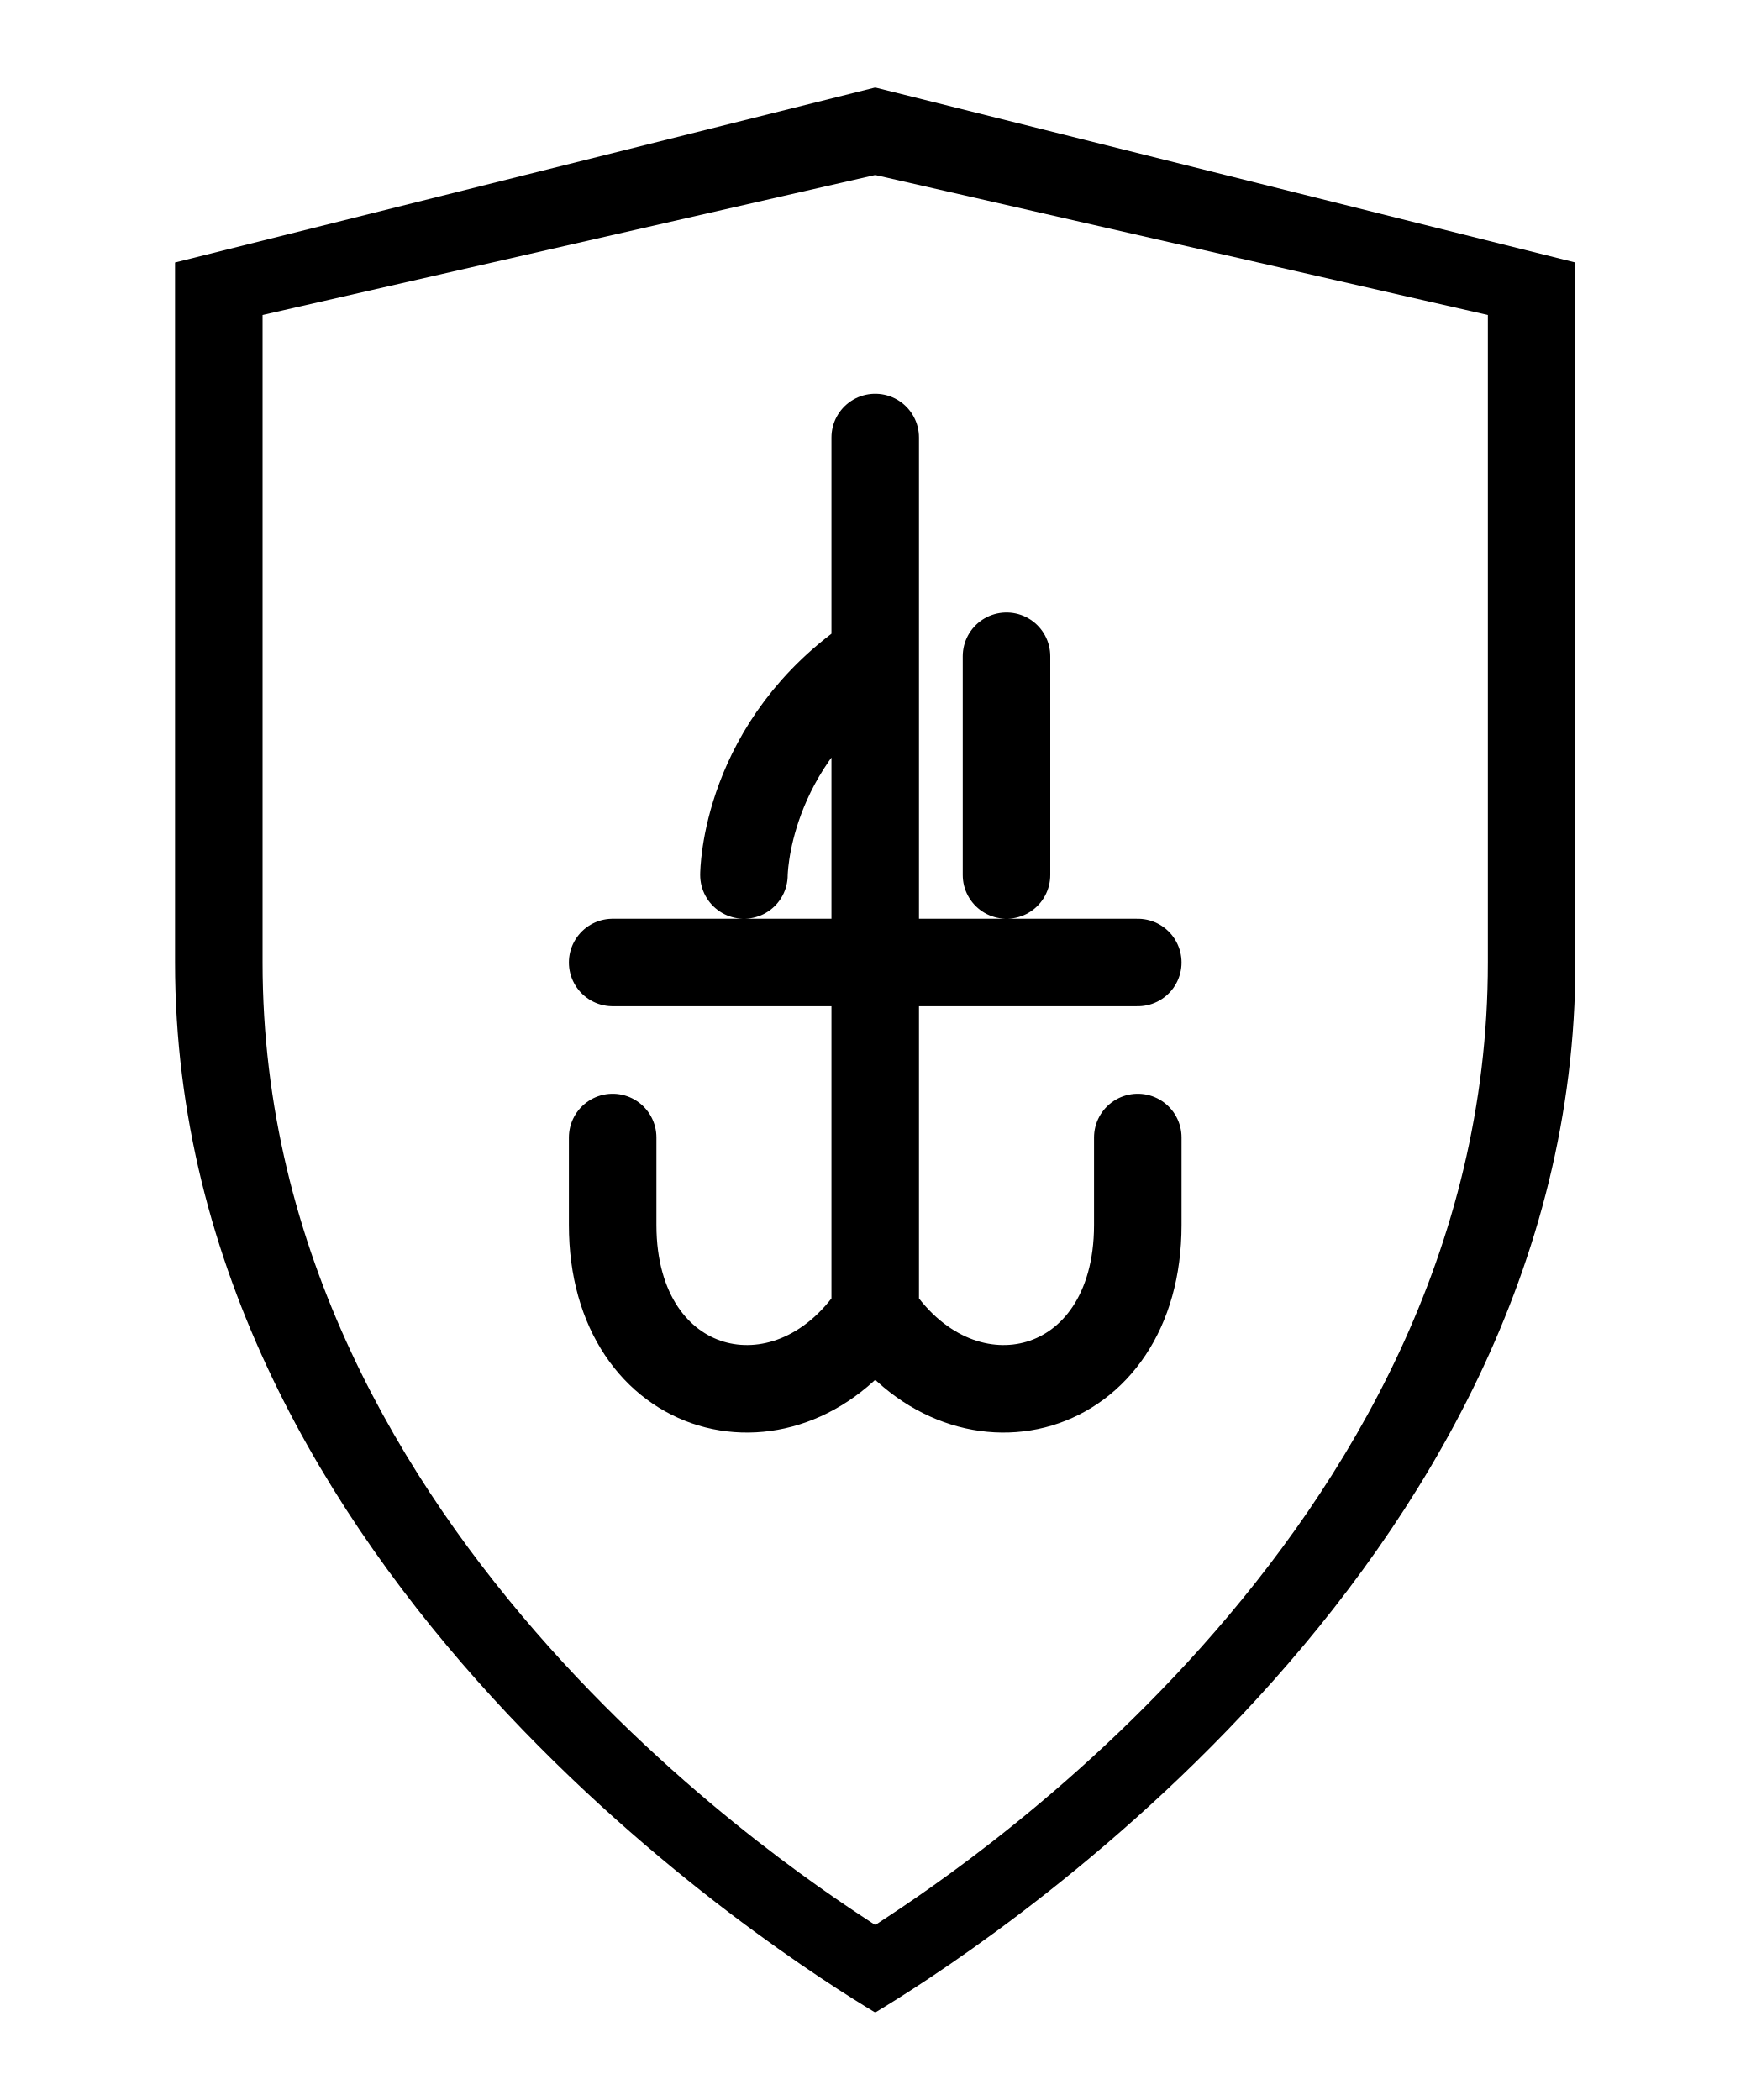
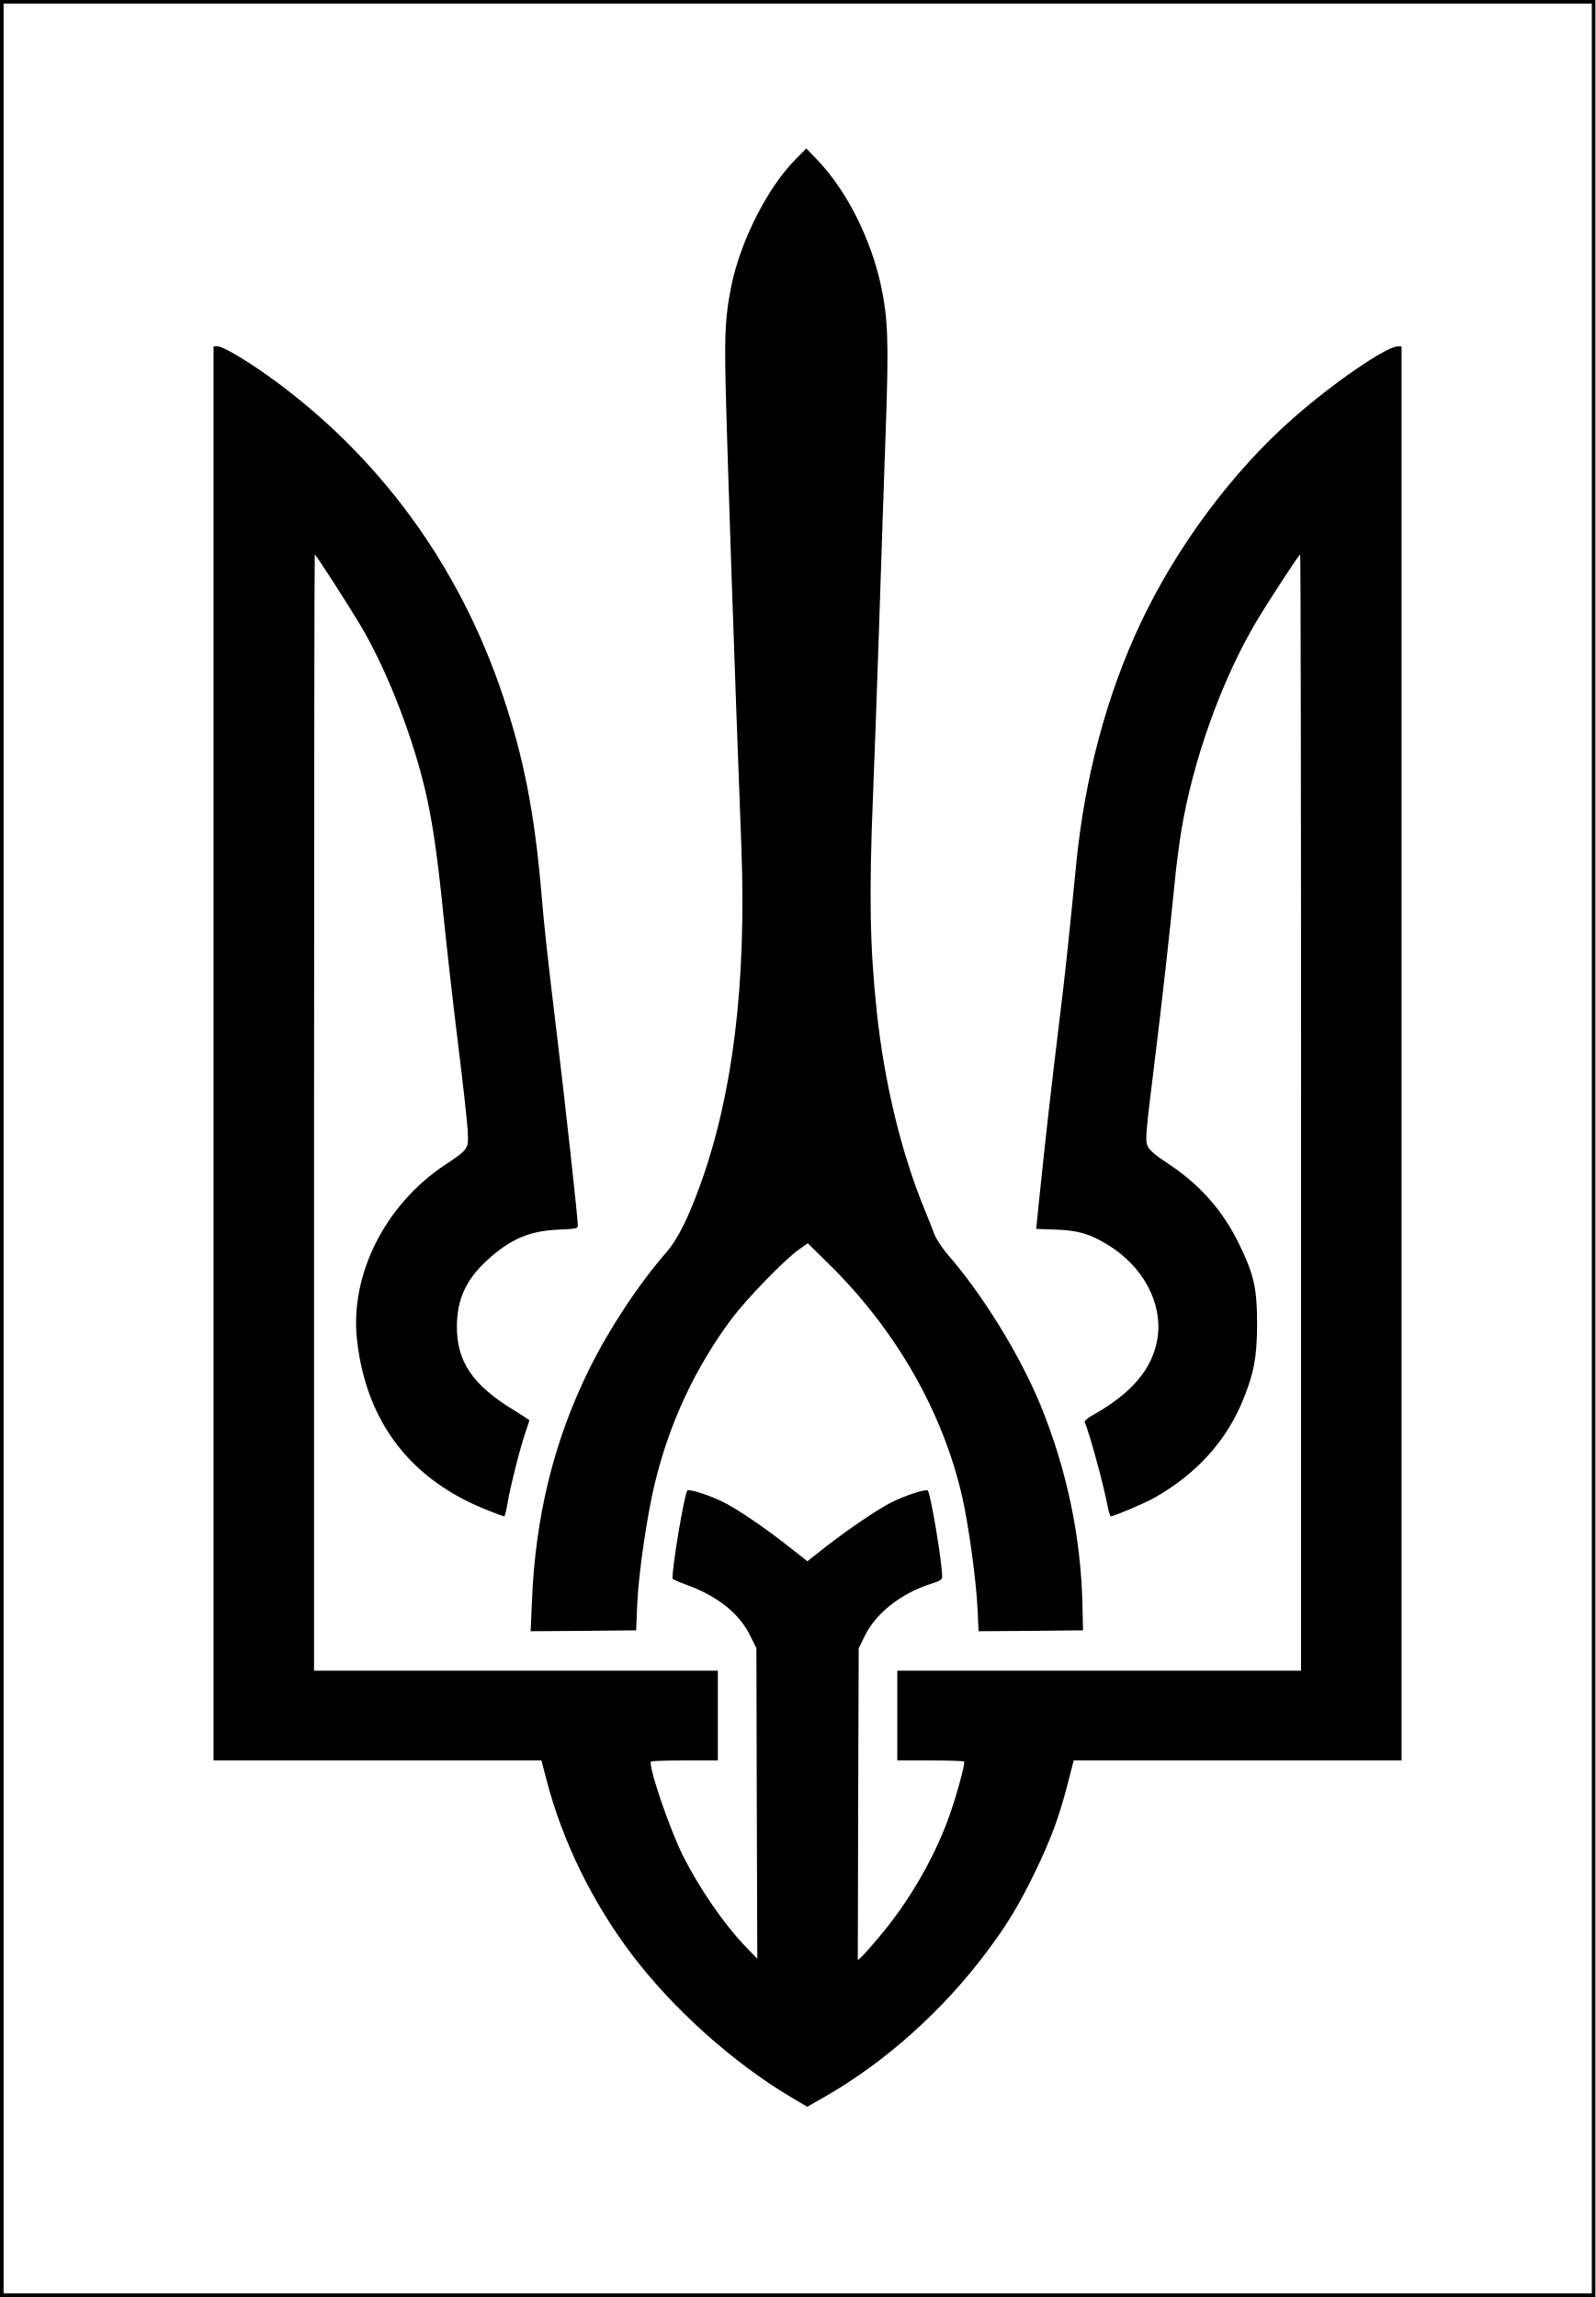
- <svg xmlns="http://www.w3.org/2000/svg" viewBox="0 0 100 120">
-   <path fill-rule="evenodd" clip-rule="evenodd" fill="black" d="M50 115 C 45 112, 10 90, 10 55 V 15 L 50 5 L 90 15 V 55 C 90 90, 55 112, 50 115 Z M50 110 C 53 108, 85 88, 85 55 V 18 L 50 10 L 15 18 V 55 C 15 88, 47 108, 50 110 Z" />
-   <path d="M50,25 v20 M50,37.5 c-7.5,5 -7.5,12.5 -7.5,12.5 m15,-12.5 c0,5 0,12.5 0,12.5 M35,55 h30 M50,45 v30 c-5,7.5 -15,5 -15,-5 v-5 m15,10 c5,7.5 15,5 15,-5 v-5" stroke="black" stroke-width="5" stroke-linecap="round" stroke-linejoin="round" fill="none" />
+ <svg xmlns="http://www.w3.org/2000/svg" version="1.0" width="889pt" height="1280pt" viewBox="0 0 889 1280" preserveAspectRatio="xMidYMid meet">
+   <g transform="translate(0,1280) scale(0.1,-0.1)" fill="#000000" stroke="none">
+     <path d="M0 6400 l0 -6400 4445 0 4445 0 0 6400 0 6400 -4445 0 -4445 0 0 -6400z m8870 0 l0 -6380 -4425 0 -4425 0 0 6380 0 6380 4425 0 4425 0 0 -6380z" />
+     <path d="M4432 11911 c-156 -158 -305 -453 -356 -701 -33 -161 -39 -260 -33 -535 9 -395 51 -1623 88 -2590 29 -762 -46 -1380 -228 -1885 -69 -190 -126 -304 -186 -374 -158 -181 -323 -431 -435 -658 -196 -399 -299 -818 -318 -1294 l-7 -164 294 2 294 3 6 150 c8 170 54 488 98 670 82 338 225 643 427 915 84 112 298 333 377 388 l48 34 116 -114 c377 -370 640 -831 747 -1309 35 -159 76 -460 83 -612 l6 -127 291 2 291 3 -3 130 c-7 387 -88 770 -236 1130 -116 279 -320 610 -515 834 -30 35 -63 85 -73 110 -9 25 -35 90 -57 144 -128 311 -223 702 -265 1097 -39 361 -44 658 -21 1215 8 198 24 637 35 975 11 338 27 817 36 1064 17 487 12 610 -27 795 -57 262 -190 526 -350 695 l-66 69 -61 -62z" />
+     <path d="M1190 6930 l0 -3940 913 0 914 0 28 -107 c88 -341 257 -686 477 -976 230 -303 562 -600 880 -790 l96 -57 102 58 c335 193 655 479 898 805 114 151 182 265 268 442 89 184 133 302 181 485 l36 140 914 0 913 0 0 3940 0 3940 -20 0 c-64 0 -362 -204 -588 -404 -336 -296 -647 -715 -847 -1140 -189 -401 -312 -863 -359 -1351 -47 -474 -60 -597 -96 -890 -39 -320 -74 -625 -108 -956 l-18 -177 111 -4 c125 -5 186 -23 287 -84 199 -121 308 -327 278 -521 -27 -171 -144 -309 -368 -433 -23 -13 -40 -29 -38 -34 28 -65 102 -338 127 -463 6 -35 15 -63 19 -63 16 0 188 73 240 102 237 134 404 318 497 548 61 149 77 238 78 420 0 199 -17 276 -99 445 -93 191 -219 333 -399 452 -74 49 -103 74 -113 99 -13 30 -9 73 36 436 51 414 87 742 115 1023 8 88 25 216 36 285 63 395 227 854 422 1180 70 117 235 370 242 370 3 0 5 -1399 5 -3110 l0 -3110 -1125 0 -1125 0 0 -250 0 -250 183 0 c101 0 186 -3 189 -6 9 -9 -48 -213 -92 -331 -85 -225 -219 -454 -378 -643 -44 -52 -89 -104 -101 -114 l-21 -19 2 869 3 869 34 69 c63 129 205 239 374 292 46 14 57 22 57 39 0 78 -64 461 -80 479 -10 10 -125 -27 -201 -65 -76 -38 -241 -150 -367 -248 l-103 -81 -117 92 c-132 103 -271 197 -352 238 -76 38 -190 74 -200 64 -16 -17 -88 -443 -82 -491 0 -3 35 -19 77 -34 175 -64 295 -160 356 -285 l34 -69 2 -865 3 -865 -66 68 c-120 125 -258 326 -348 505 -76 152 -197 508 -178 526 3 3 88 6 189 6 l183 0 0 250 0 250 -1125 0 -1125 0 0 3110 c0 1711 2 3110 4 3110 6 0 171 -256 246 -380 141 -233 282 -584 360 -895 45 -179 76 -385 110 -725 17 -168 53 -489 81 -715 28 -225 53 -448 55 -495 6 -103 6 -103 -126 -191 -336 -223 -533 -617 -490 -981 53 -459 304 -781 738 -948 42 -17 79 -30 82 -30 3 0 12 35 19 78 15 90 71 311 101 396 11 33 20 60 20 62 0 1 -37 25 -82 53 -235 142 -325 275 -322 476 2 149 53 256 169 363 130 118 235 163 398 170 97 4 107 6 107 23 0 39 -72 693 -115 1049 -55 456 -71 598 -90 825 -38 429 -97 733 -210 1070 -245 736 -695 1350 -1313 1792 -122 87 -251 163 -279 163 l-23 0 0 -3940z" />
+   </g>
</svg>
